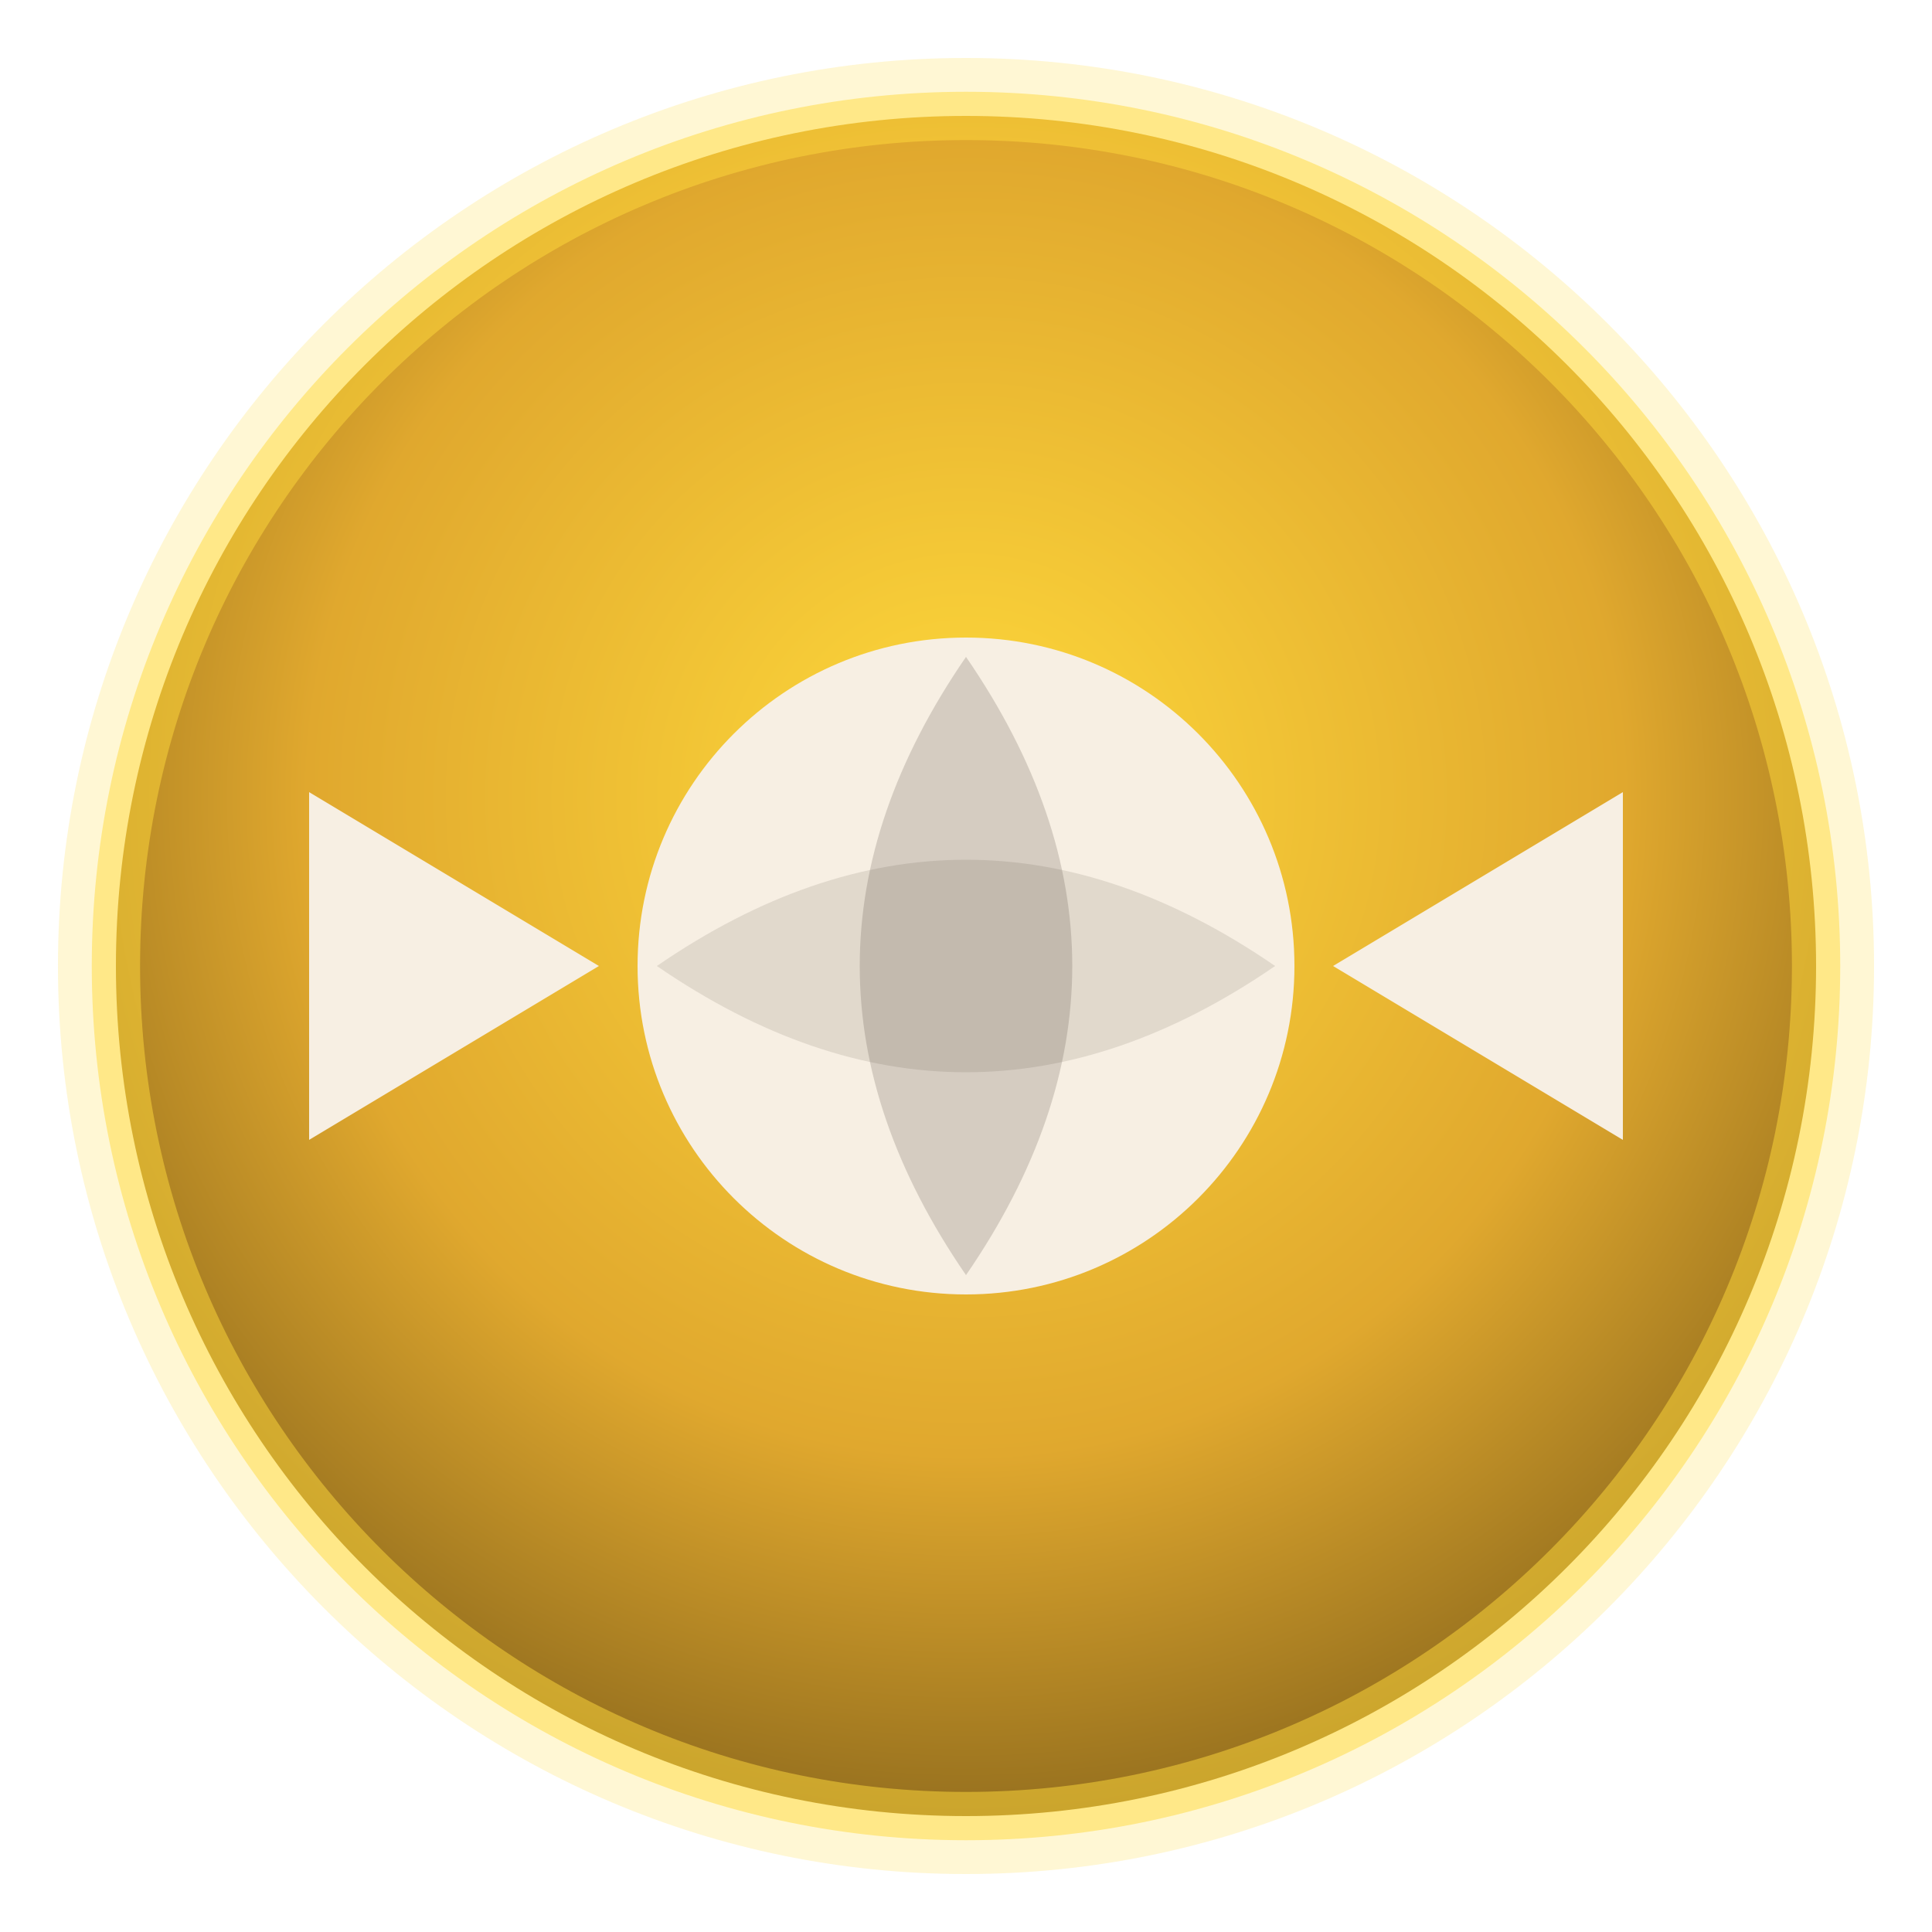
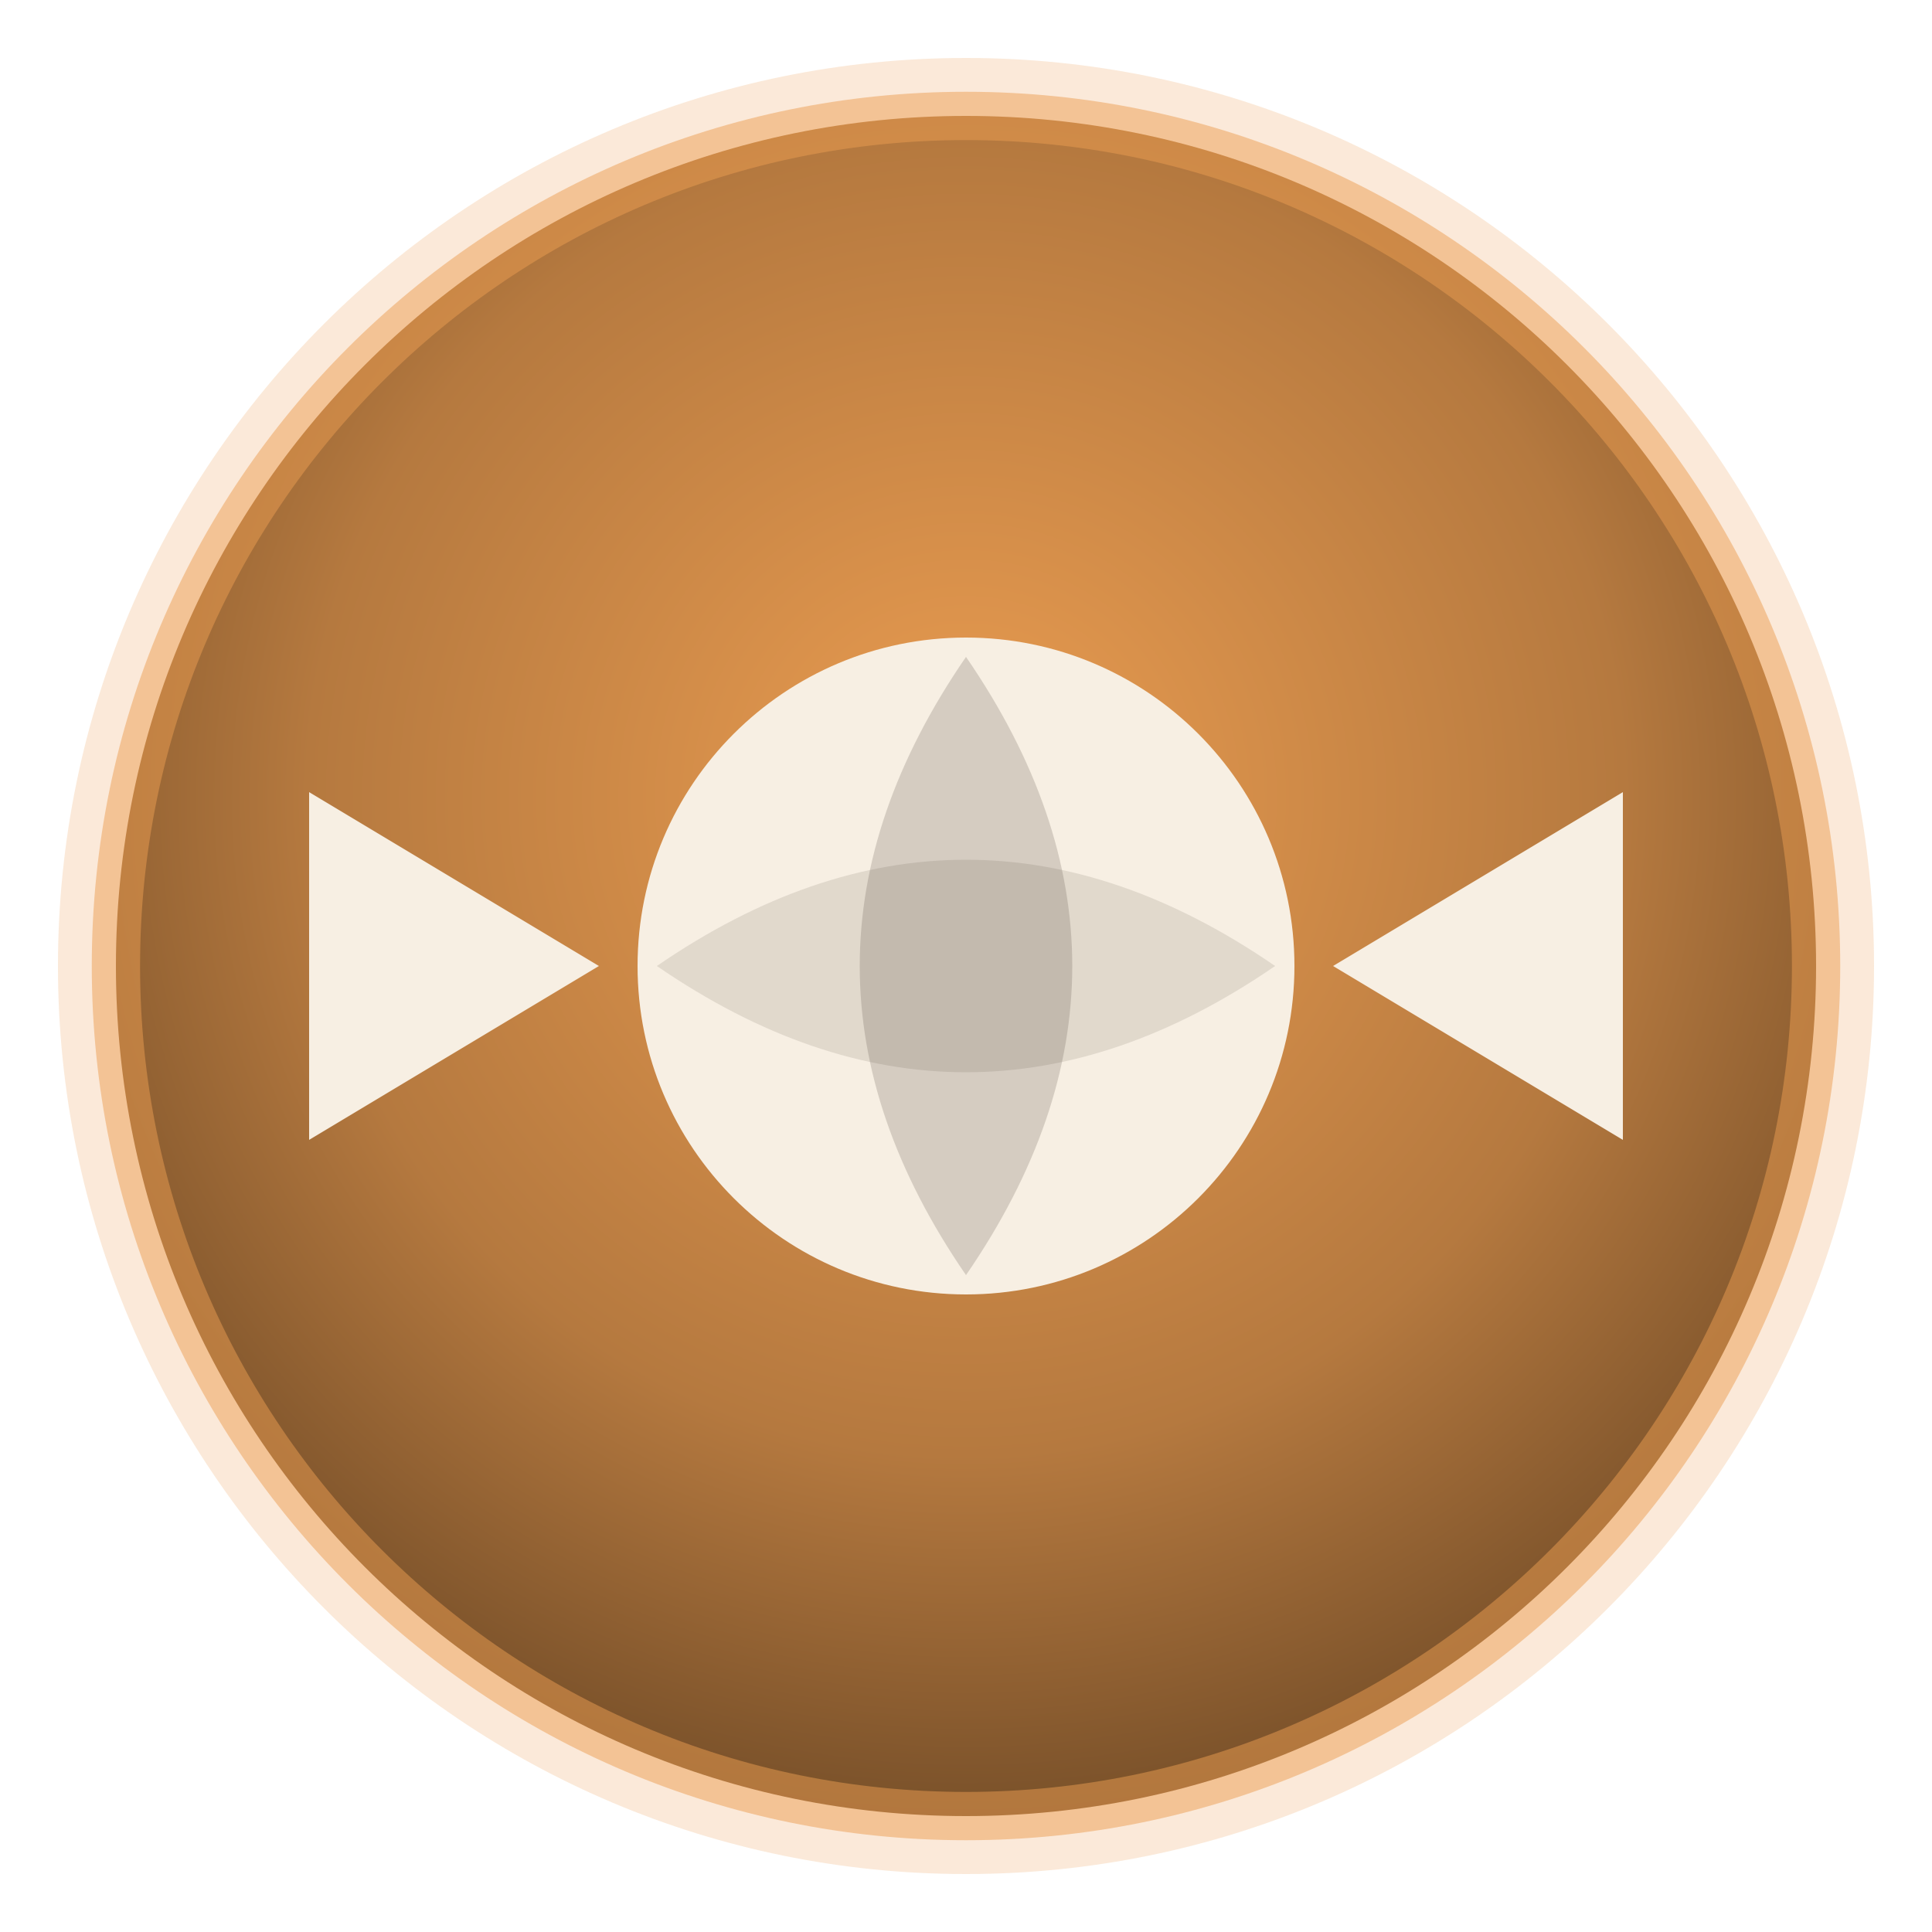
<svg xmlns="http://www.w3.org/2000/svg" viewBox="0 0 100 100">
  <defs>
    <radialGradient id="g" cx="50%" cy="40%" r="65%">
-       <stop offset="0%" stop-color="#FFDA3B" />
-       <stop offset="60%" stop-color="#E0A82E" />
-       <stop offset="100%" stop-color="#86641B" />
+       <stop offset="0%" stop-color="#EB9D51" />
+       <stop offset="60%" stop-color="#B5793F" />
+       <stop offset="100%" stop-color="#6C4825" />
    </radialGradient>
  </defs>
-   <circle cx="50" cy="50" r="47" fill="#FFDA3B" opacity="0.22" />
+   <circle cx="50" cy="50" r="47" fill="#EB9D51" opacity="0.22" />
  <circle cx="50" cy="50" r="44" fill="url(#g)" />
-   <circle cx="50" cy="50" r="44" fill="none" stroke="#FFDA3B" stroke-width="2.5" opacity="0.5" />
+   <circle cx="50" cy="50" r="44" fill="none" stroke="#EB9D51" stroke-width="2.5" opacity="0.5" />
  <g>
    <path d="M31 50 L16 41 L16 59 Z" fill="#F7EFE3" />
    <path d="M69 50 L84 41 L84 59 Z" fill="#F7EFE3" />
    <circle cx="50" cy="50" r="17" fill="#F7EFE3" />
    <path d="M50 34 Q61 50 50 66 Q39 50 50 34 Z" fill="#3B2F25" opacity="0.18" />
    <path d="M34 50 Q50 39 66 50 Q50 61 34 50 Z" fill="#3B2F25" opacity="0.12" />
  </g>
</svg>
